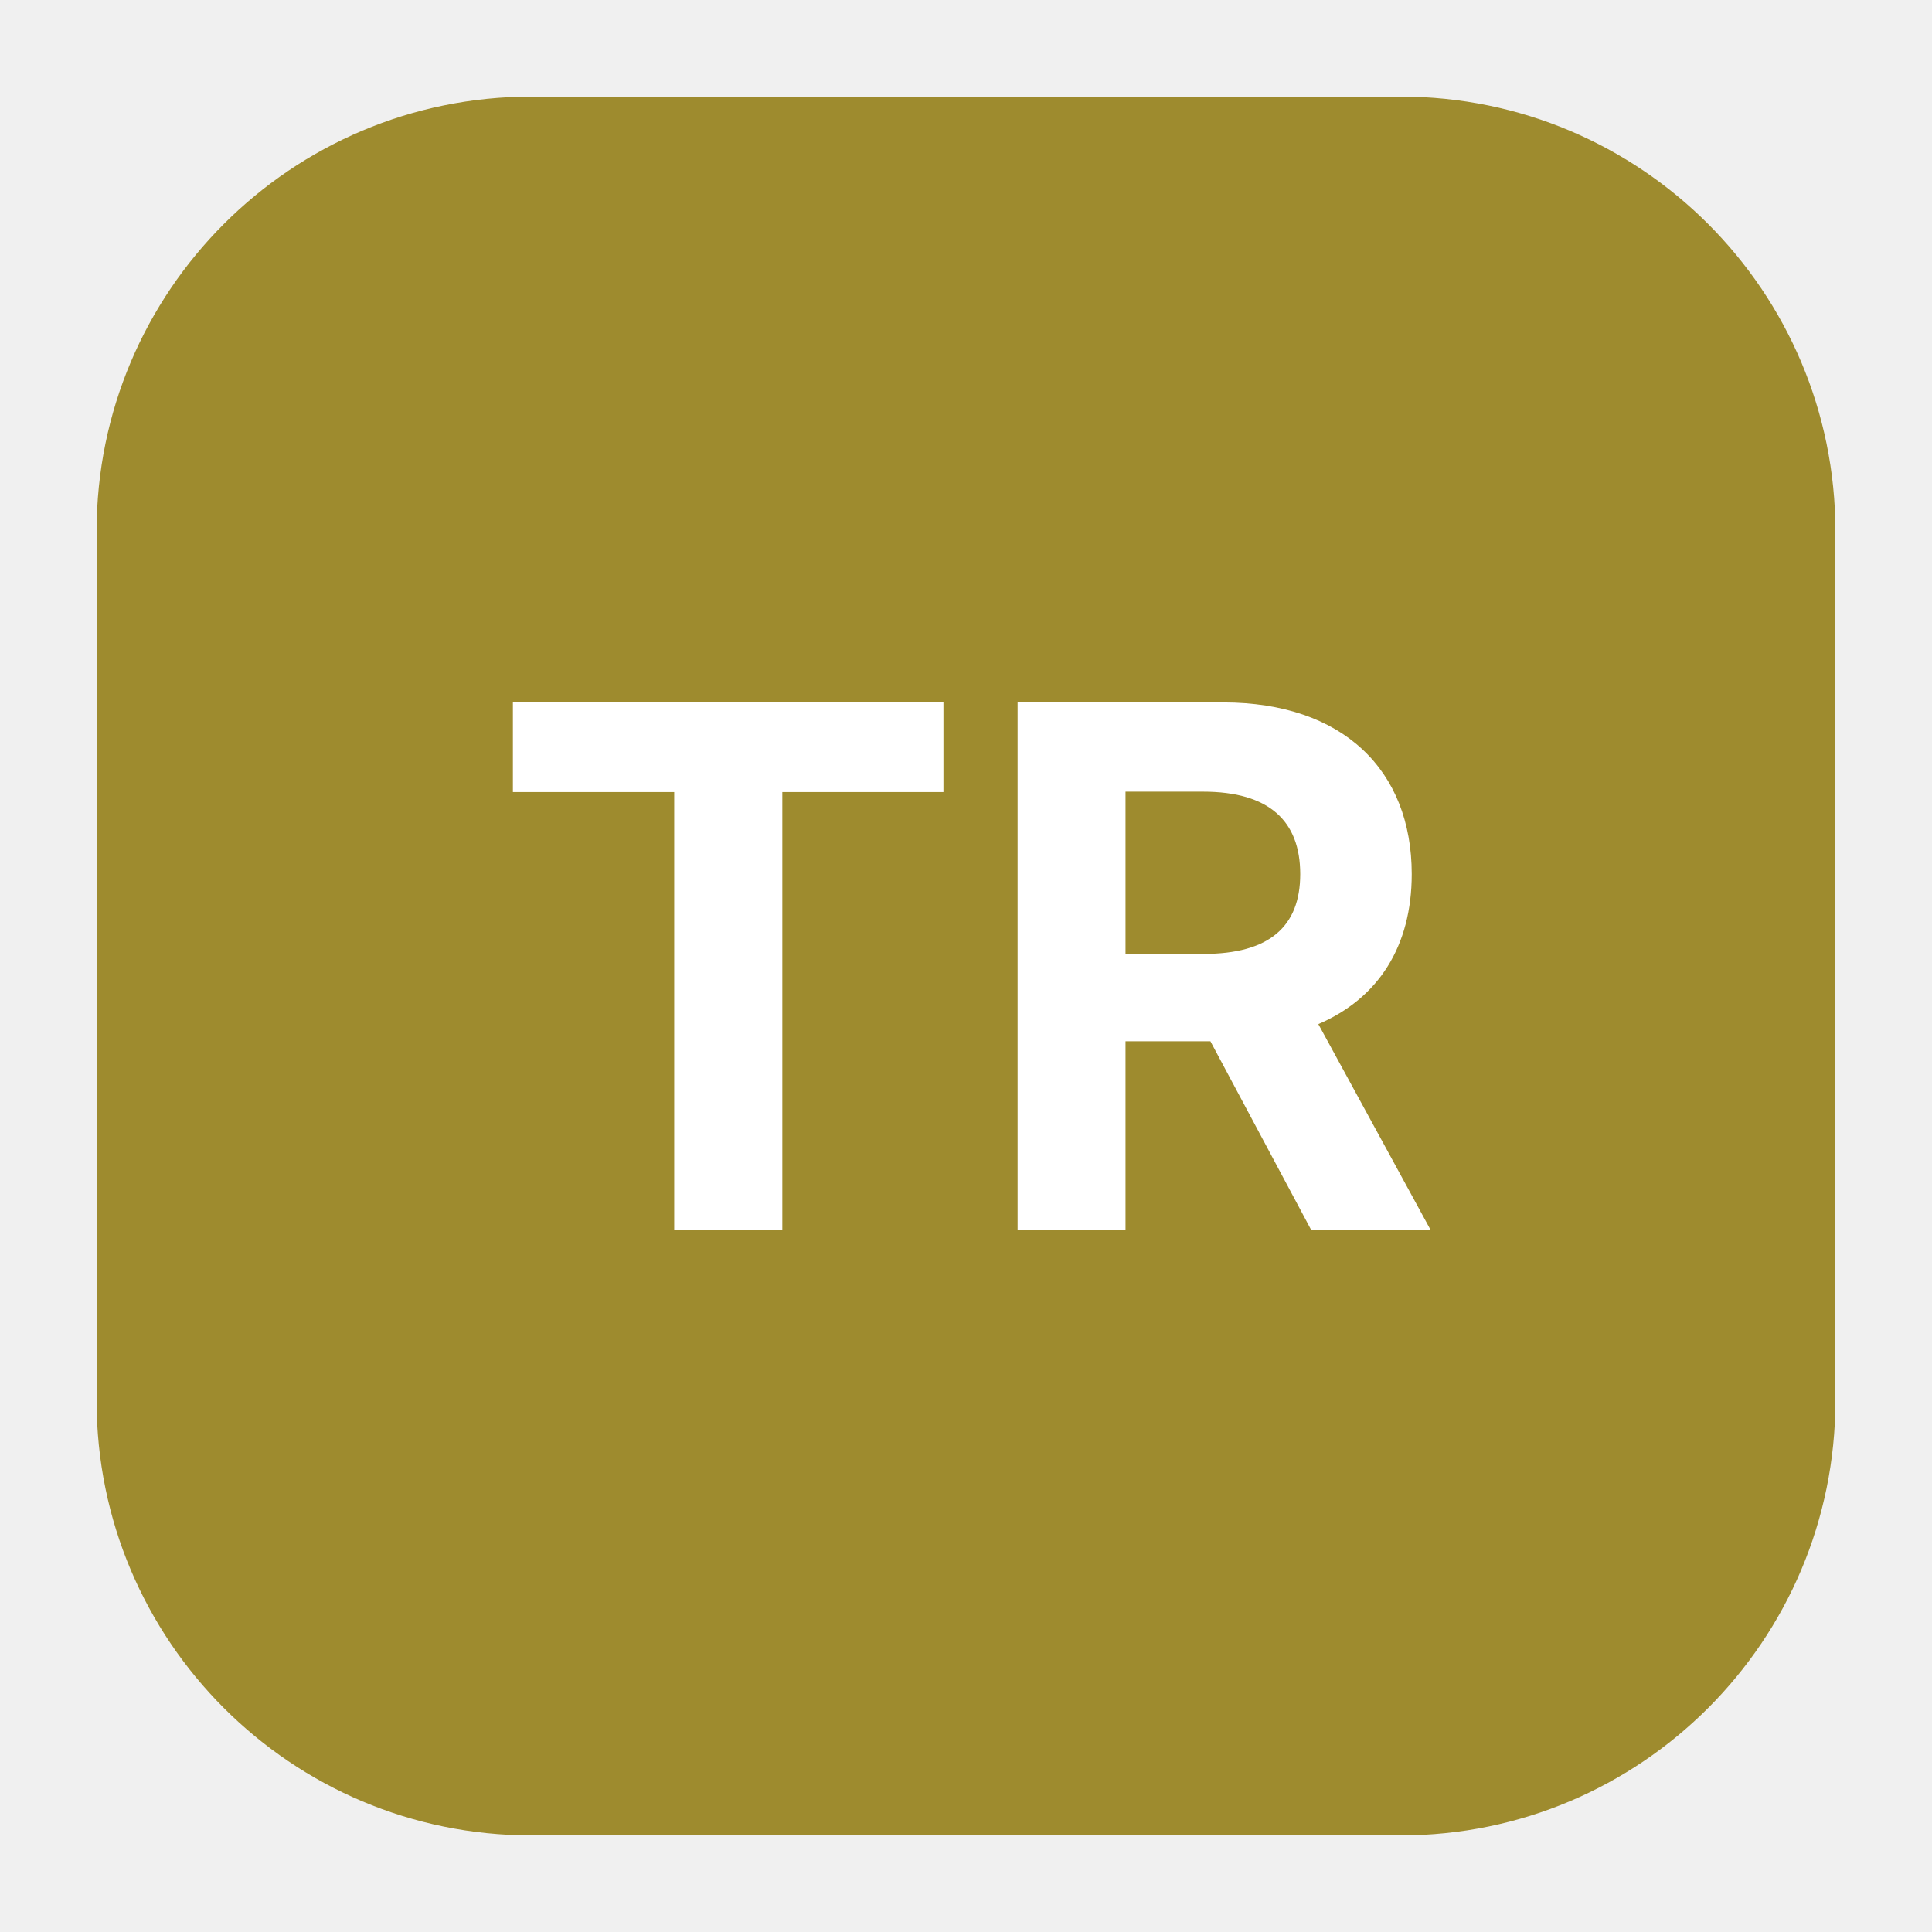
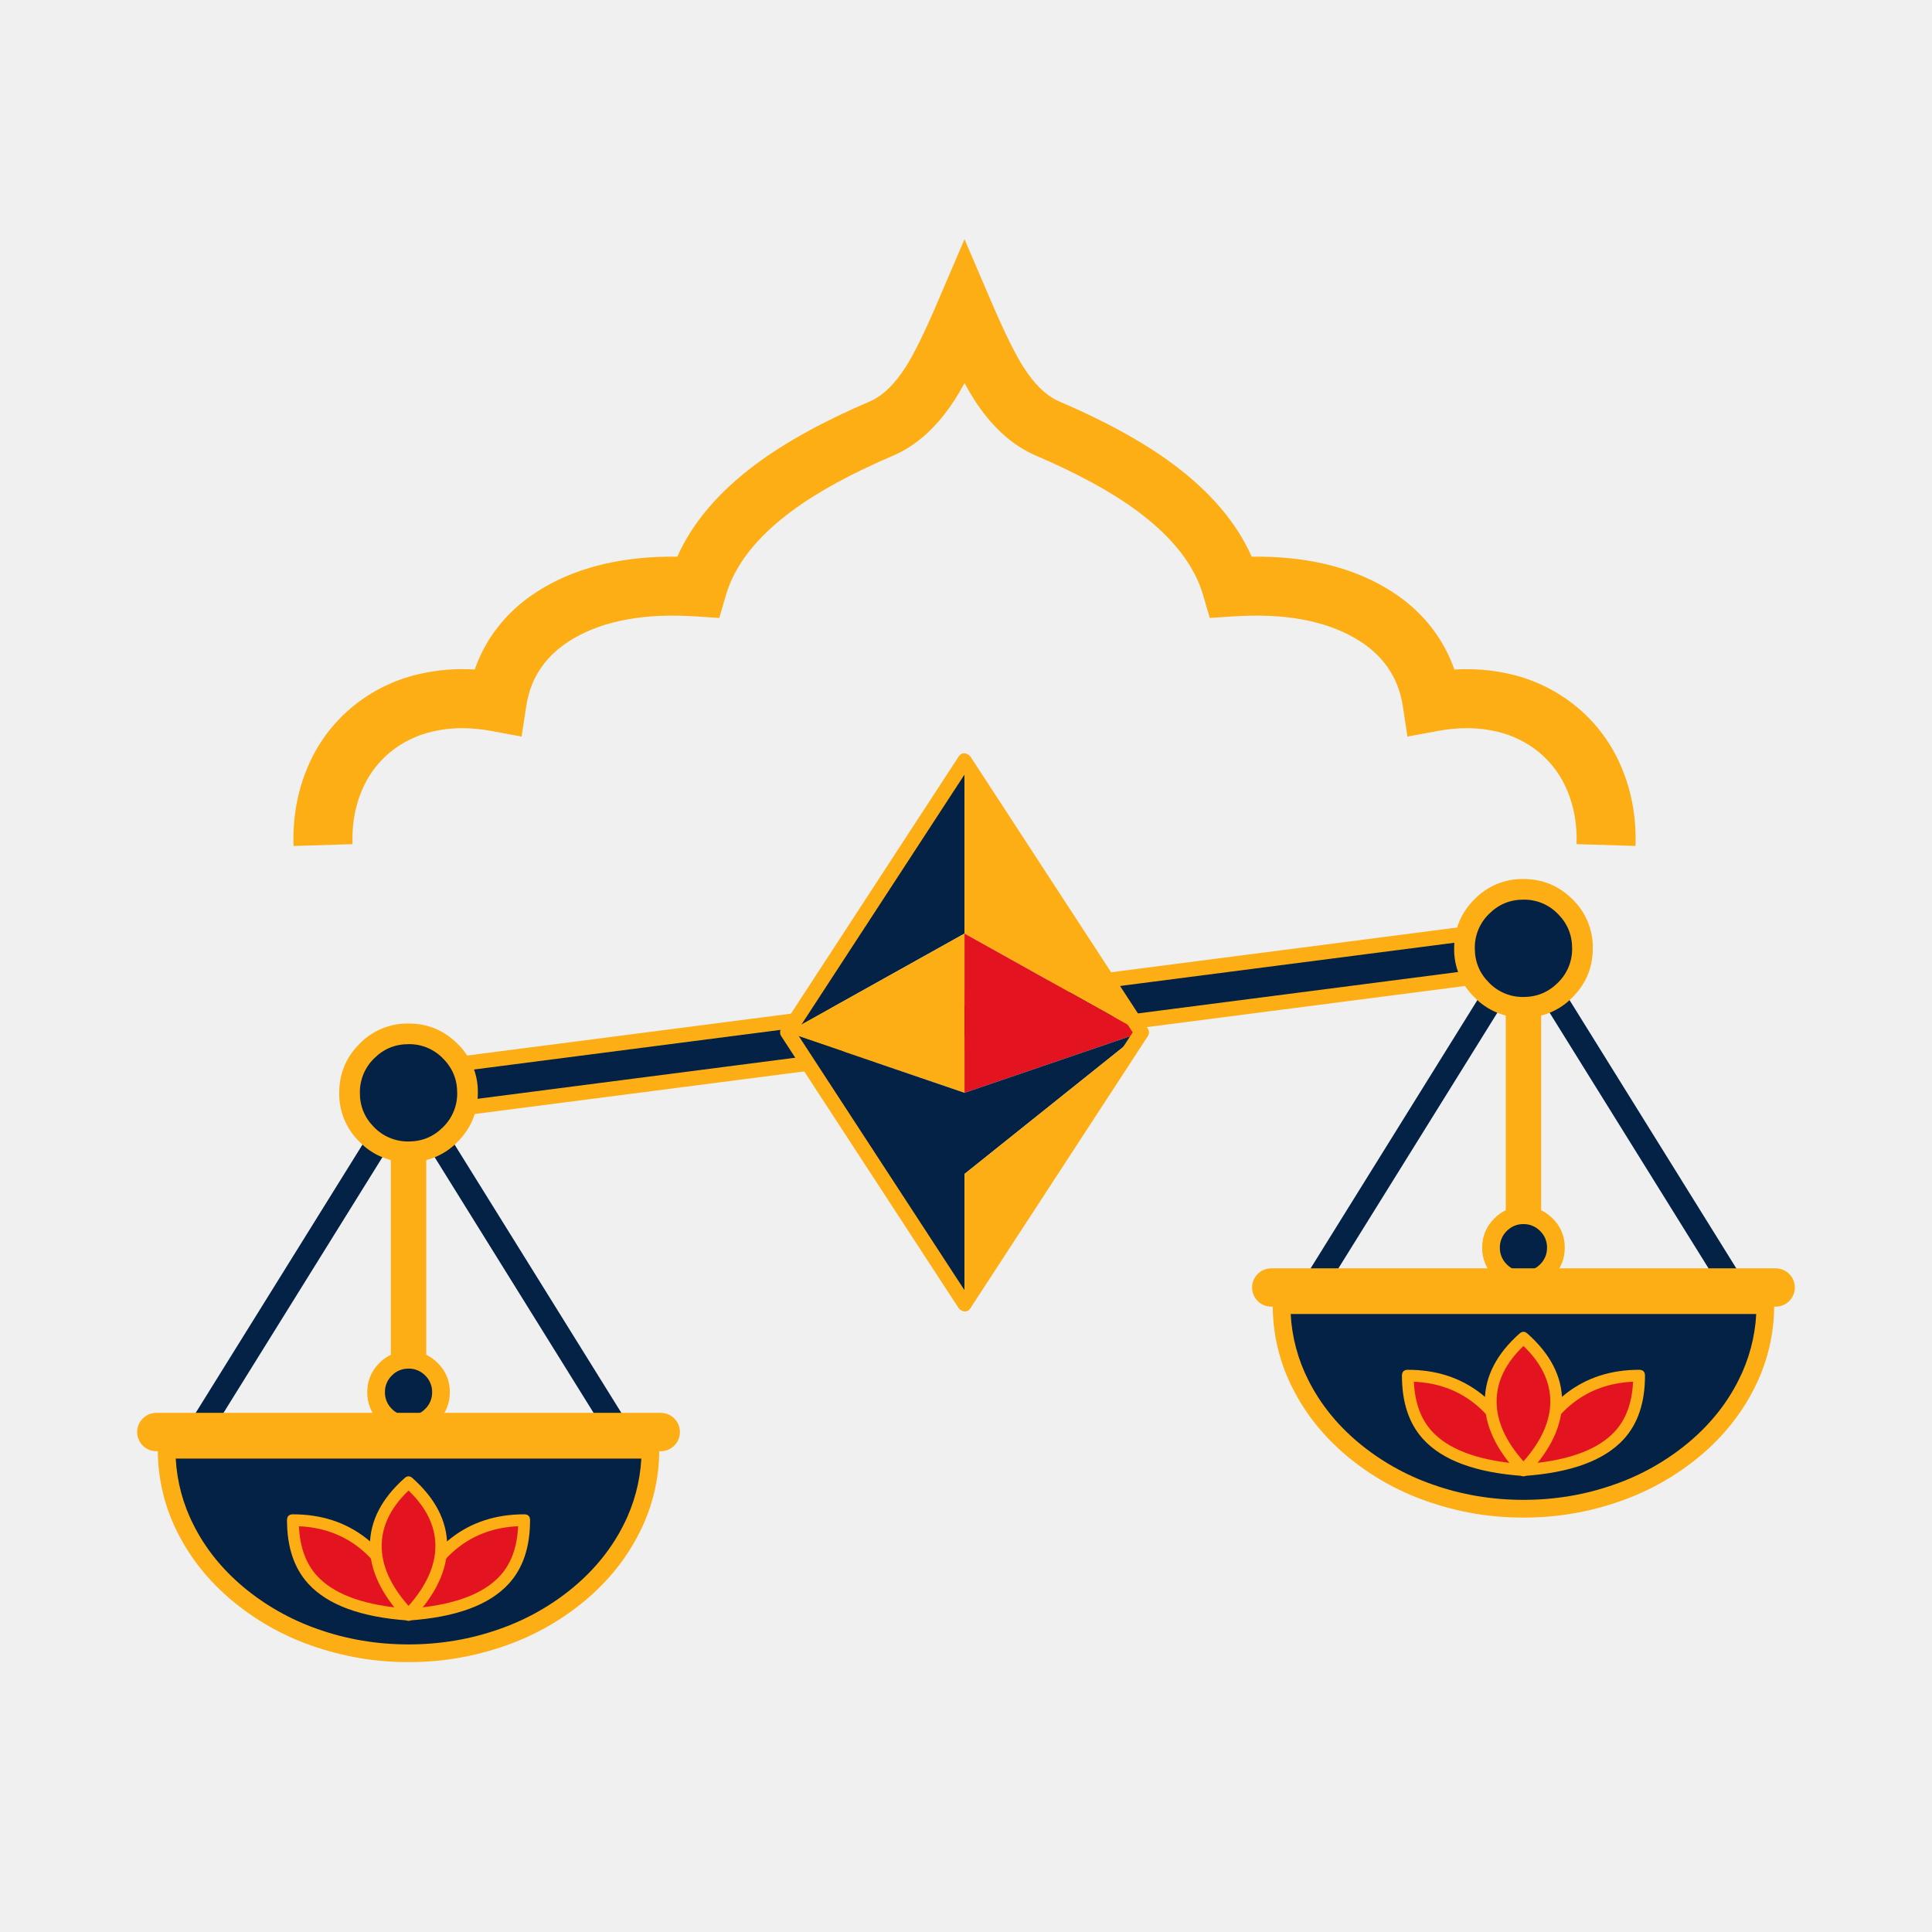
- <svg xmlns="http://www.w3.org/2000/svg" viewBox="0 0 160 160" width="160" height="160" role="img" aria-label="token-rights hub logo placeholder">
-   <rect x="8" y="8" width="144" height="144" rx="36" fill="#9E8B2E" />
-   <text x="80" y="80" text-anchor="middle" dominant-baseline="central" font-family="Poppins, Inter, Arial, sans-serif" font-weight="700" font-size="60" fill="#FFFFFF">TR</text>
+ <svg xmlns="http://www.w3.org/2000/svg" width="900" height="900" fill="none" viewBox="0 0 900 900">
+   <path fill="#FDAE14" d="M136.73 394.09q-.6-19.53 6.38-36.23a73 73 0 0 1 20.47-28.1A75 75 0 0 1 195.24 314a89 89 0 0 1 25.9-2.1 68 68 0 0 1 8.74-17.02q9.15-12.99 24-21.51 25.22-14.49 61.65-14.06 10.46-23.57 36.51-43 20.8-15.53 53.9-29.63 8.36-3.95 15.77-15.42 5.88-9.12 14.97-30.34l12.63-29.47 12.63 29.47q9.1 21.22 14.98 30.34 7.4 11.48 15.77 15.42 33.08 14.1 53.9 29.62 26.04 19.44 36.5 43.01 36.44-.43 61.65 14.06 14.85 8.52 24 21.5a68 68 0 0 1 8.75 17.03q13.45-.82 25.9 2.1a75 75 0 0 1 31.66 15.75 73 73 0 0 1 20.46 28.1q6.99 16.69 6.38 36.23l-27.46-.85q.41-13.57-4.27-24.78a46 46 0 0 0-12.85-17.71 48 48 0 0 0-20.21-9.98q-12.7-2.99-27.5-.23l-13.97 2.59-2.12-14.05q-3.14-20.78-22.46-31.87-21.51-12.37-56.49-10.06l-11.01.72-3.08-10.6q-6.07-20.84-30.32-38.93-18.23-13.6-48.43-26.45l-.2-.08-.18-.1q-15.72-7.24-27.52-25.55-2.12-3.3-4.5-7.69-2.4 4.4-4.52 7.7-11.8 18.3-27.51 25.55l-.2.09-.18.08q-30.2 12.84-48.43 26.45-24.26 18.09-30.32 38.94l-3.09 10.6-11-.73q-35-2.3-56.5 10.06-19.32 11.1-22.45 31.87L243 343.13l-13.98-2.6q-14.8-2.75-27.5.24a48 48 0 0 0-20.2 9.98 46 46 0 0 0-12.85 17.7q-4.7 11.21-4.27 24.8zm51.82 101.37 520.75-67.33q5.64-.73 10.15 2.74 4.5 3.48 5.24 9.12.73 5.65-2.75 10.16t-9.12 5.23l-520.75 67.33q-5.64.73-10.15-2.75-4.5-3.46-5.23-9.12-.75-5.64 2.74-10.15 3.48-4.5 9.12-5.23" />
+   <path fill="#032246" d="m189.43 502.27 520.75-67.33 1.76 13.63L191.2 515.9z" />
+   <path fill="#032246" d="m194.98 511.98-94.8 152.52q-2.9 4.67-7.57 1.77-2.34-1.46-2.78-3.35t1-4.22l94.82-152.52q2.9-4.67 7.56-1.76 2.34 1.44 2.78 3.34.45 1.9-1 4.22" />
+   <path fill="#032246" d="m194.98 506.18 94.8 152.52q1.46 2.33 1.02 4.22-.45 1.9-2.78 3.35-4.66 2.9-7.57-1.77l-94.8-152.52q-1.45-2.33-1.01-4.22.44-1.9 2.77-3.34 4.67-2.9 7.57 1.76" />
+   <path fill="#FDAE14" d="M198.56 520.76v116.8h-16.5v-116.8z" />
+   <path fill="#032246" d="M205.43 648.54a15.12 15.12 0 1 1-30.24 0 15.12 15.12 0 0 1 30.24 0" />
+   <path fill="#FDAE14" d="M209.55 648.54q0 7.98-5.64 13.6a18.5 18.5 0 0 1-13.6 5.64q-7.96 0-13.6-5.63a18.5 18.5 0 0 1-5.63-13.6q0-7.98 5.63-13.6a18.5 18.5 0 0 1 13.6-5.64q7.97 0 13.6 5.63a18.5 18.5 0 0 1 5.64 13.6m-8.25 0a10.6 10.6 0 0 0-3.22-7.77 10.6 10.6 0 0 0-7.77-3.22 10.6 10.6 0 0 0-7.77 3.22 10.6 10.6 0 0 0-3.22 7.77 10.6 10.6 0 0 0 3.22 7.78 10.6 10.6 0 0 0 7.77 3.22 10.6 10.6 0 0 0 7.78-3.22 10.6 10.6 0 0 0 3.21-7.78" />
+   <path fill="#032246" d="M77.64 675.34h225.34c0 25.14-11.87 49.26-33 67.04s-49.79 27.76-79.67 27.76-58.54-9.98-79.67-27.76-33-41.9-33-67.04" />
+   <path fill="#FDAE14" d="M77.64 671.22h225.34q4.12 0 4.12 4.12a85 85 0 0 1-9.29 38.75q-8.93 17.77-25.17 31.44a119 119 0 0 1-37.09 21.05 134 134 0 0 1-45.24 7.69 134 134 0 0 1-45.24-7.7A119 119 0 0 1 108 745.54q-16.25-13.67-25.2-31.44a85 85 0 0 1-9.29-38.75q0-2.06 1.03-3.1 1.03-1.02 3.1-1.02m4.23 8.24a77 77 0 0 0 8.31 30.93q8.17 16.26 23.12 28.83a111 111 0 0 0 34.54 19.6q20.25 7.2 42.47 7.2t42.48-7.2a111 111 0 0 0 34.54-19.6q14.94-12.58 23.11-28.83a77 77 0 0 0 8.31-30.93z" />
+   <path fill="#FDAE14" d="M72.83 658.16H307.8a8.93 8.93 0 0 1 0 17.87H72.83a8.93 8.93 0 0 1 0-17.87" />
+   <path fill="#E41320" d="M190.31 752.15c-47.26-3.3-53.86-25.29-53.86-43.97 24.18 0 43.97 13.19 53.86 43.97" />
+   <path fill="#FDAE14" d="M190.12 754.89q-32.92-2.3-46.49-17.1-9.93-10.84-9.93-29.61 0-2.75 2.75-2.75 19.78 0 33.98 11.02 15.04 11.68 22.5 34.85.42 1.32-.03 2.18t-1.75 1.28q-.5.16-1.03.13m-3.78-5.84q-6.86-18.6-19.28-28.26-11.7-9.08-27.8-9.8.67 14.63 8.42 23.09 11.25 12.27 38.66 14.97" />
+   <path fill="#E41320" d="M190.31 752.15c47.27-3.3 53.86-25.29 53.86-43.97-24.18 0-43.96 13.19-53.86 43.97" />
+   <path fill="#FDAE14" d="M190.5 754.89q-.53.03-1.03-.13-1.3-.41-1.75-1.28t-.02-2.18q7.44-23.16 22.5-34.85 14.2-11.02 33.97-11.02 2.76 0 2.75 2.75 0 18.78-9.93 29.6-13.56 14.82-46.49 17.1m3.78-5.84q27.41-2.7 38.66-14.97 7.76-8.46 8.42-23.1-16.09.74-27.8 9.81-12.41 9.64-19.28 28.26" />
+   <path fill="#E41320" d="M190.31 752.15c-20.88-21.99-19.78-43.97 0-61.56 19.79 17.59 20.89 39.57 0 61.56" />
+   <path fill="#FDAE14" d="M188.32 754.04q-16.23-17.1-16-34.36.21-16.97 16.17-31.14 1.82-1.64 3.65 0 15.94 14.18 16.17 31.14.23 17.27-16 34.36-1.9 2-3.9.1zm2-5.96q12.68-14.35 12.5-28.32-.19-13.58-12.5-25.43-12.34 11.85-12.51 25.43-.19 13.97 12.5 28.32" />
+   <path fill="#032246" d="M217.8 509.08a27.48 27.48 0 1 1-54.97 0 27.48 27.48 0 0 1 54.96 0" />
+   <path fill="#FDAE14" d="M222.6 509.08q0 13.38-9.45 22.83a31 31 0 0 1-22.84 9.46 31 31 0 0 1-22.83-9.46 31 31 0 0 1-9.46-22.83q0-13.37 9.46-22.83a31 31 0 0 1 22.83-9.46q13.38 0 22.84 9.46a31 31 0 0 1 9.45 22.83m-9.62 0q.01-9.39-6.64-16.03a21.8 21.8 0 0 0-16.03-6.64q-9.39 0-16.03 6.64a22 22 0 0 0-6.64 16.03q0 9.39 6.64 16.03a22 22 0 0 0 16.03 6.64q9.39 0 16.03-6.64a21.8 21.8 0 0 0 6.64-16.03" />
+   <path fill="#032246" d="m714.36 444.66-94.81 152.51q-2.9 4.67-7.57 1.77-2.34-1.45-2.77-3.34t1-4.23l94.81-152.51q2.9-4.67 7.57-1.77 2.34 1.45 2.77 3.34.45 1.89-1 4.23" />
+   <path fill="#032246" d="m714.36 438.86 94.8 152.51q1.45 2.34 1.01 4.23-.45 1.89-2.77 3.34-4.68 2.9-7.57-1.77l-94.8-152.51q-1.46-2.34-1.02-4.23.45-1.89 2.78-3.34 4.65-2.91 7.57 1.77" />
+   <path fill="#FDAE14" d="M717.93 453.44v116.79h-16.48v-116.8z" />
+   <path fill="#032246" d="M724.8 581.22a15.12 15.12 0 1 1-30.23 0 15.12 15.12 0 0 1 30.23 0" />
+   <path fill="#FDAE14" d="M728.93 581.22q0 7.97-5.64 13.6a18.5 18.5 0 0 1-13.6 5.63q-7.97 0-13.6-5.63a18.5 18.5 0 0 1-5.64-13.6q0-7.97 5.64-13.6a18.5 18.5 0 0 1 13.6-5.64q7.96 0 13.6 5.64a18.5 18.5 0 0 1 5.63 13.6m-8.25 0a10.6 10.6 0 0 0-3.22-7.77 10.6 10.6 0 0 0-7.77-3.22 10.6 10.6 0 0 0-7.77 3.22 10.6 10.6 0 0 0-3.22 7.77 10.6 10.6 0 0 0 3.22 7.77 10.6 10.6 0 0 0 7.77 3.22q4.55 0 7.77-3.22a10.6 10.6 0 0 0 3.22-7.77" />
+   <path fill="#032246" d="M597.02 608.01h225.34c0 52.36-50.45 94.8-112.67 94.8s-112.67-42.44-112.67-94.8" />
+   <path fill="#FDAE14" d="M597.02 603.89h225.34q4.12 0 4.12 4.12a85 85 0 0 1-9.3 38.76q-8.93 17.76-25.17 31.44a119 119 0 0 1-37.08 21.04 134 134 0 0 1-45.24 7.7 134 134 0 0 1-45.24-7.7 119 119 0 0 1-37.08-21.04q-16.24-13.68-25.18-31.44a85 85 0 0 1-9.3-38.76q0-2.06 1.04-3.09 1.03-1.03 3.09-1.03m4.23 8.24a77 77 0 0 0 8.3 30.93q8.18 16.26 23.13 28.84a111 111 0 0 0 34.54 19.59q20.25 7.2 42.47 7.2 22.2 0 42.47-7.2a111 111 0 0 0 34.54-19.6q14.95-12.57 23.12-28.83a77 77 0 0 0 8.3-30.93z" />
+   <path fill="#FDAE14" d="M592.21 590.84h234.96a8.93 8.93 0 0 1 0 17.86H592.2a8.93 8.93 0 0 1 0-17.86" />
+   <path fill="#E41320" d="M709.69 684.82c-47.27-3.3-53.86-25.28-53.86-43.97 24.18 0 43.97 13.2 53.86 43.97" />
+   <path fill="#FDAE14" d="M709.5 687.56q-32.93-2.3-46.5-17.1-9.92-10.83-9.92-29.6 0-2.76 2.75-2.76 19.77 0 33.97 11.02 15.06 11.7 22.5 34.86.42 1.31-.02 2.17-.45.87-1.75 1.28-.5.17-1.03.13m-3.78-5.83q-6.86-18.61-19.29-28.27-11.7-9.08-27.8-9.8.67 14.63 8.43 23.09 11.25 12.27 38.66 14.98" />
+   <path fill="#E41320" d="M709.69 684.82c47.27-3.3 53.86-25.28 53.86-43.97-24.18 0-43.97 13.2-53.86 43.97" />
+   <path fill="#FDAE14" d="M709.88 687.56q-.53.04-1.03-.12-1.31-.43-1.75-1.29t-.03-2.17q7.46-23.18 22.5-34.86 14.2-11.01 33.98-11.02 2.75 0 2.75 2.75 0 18.79-9.93 29.61-13.56 14.8-46.49 17.1m3.78-5.83q27.4-2.7 38.66-14.98 7.75-8.46 8.42-23.09-16.1.72-27.8 9.8-12.42 9.66-19.28 28.27" />
+   <path fill="#E41320" d="M709.69 684.82c-20.89-21.99-19.79-43.97 0-61.56 19.79 17.6 20.88 39.58 0 61.56" />
+   <path fill="#FDAE14" d="M707.7 686.71q-16.24-17.09-16.01-34.35.23-16.98 16.17-31.15 1.83-1.62 3.65 0 15.96 14.17 16.18 31.15.22 17.26-16 34.35-1.9 2-3.9.1zm1.99-5.96q12.68-14.34 12.5-28.32-.18-13.57-12.5-25.43-12.33 11.85-12.5 25.43-.2 13.98 12.5 28.32" />
+   <path fill="#032246" d="M737.17 441.76a27.48 27.48 0 1 1-54.96 0 27.48 27.48 0 0 1 54.96 0" />
+   <path fill="#FDAE14" d="M741.98 441.76q0 13.37-9.46 22.83a31 31 0 0 1-22.83 9.46 31 31 0 0 1-22.83-9.46 31 31 0 0 1-9.46-22.83q0-13.38 9.46-22.84a31 31 0 0 1 22.83-9.45q13.36 0 22.83 9.45a31 31 0 0 1 9.46 22.84m-9.62 0q0-9.39-6.64-16.03a21.8 21.8 0 0 0-16.03-6.65q-9.39 0-16.03 6.65a21.8 21.8 0 0 0-6.64 16.03q0 9.39 6.64 16.03a21.8 21.8 0 0 0 16.03 6.64q9.39 0 16.03-6.64a21.8 21.8 0 0 0 6.64-16.03" />
+   <path fill="#032246" d="m449.31 354.5-82.44 126.42 82.44-46.03z" />
+   <path fill="#FDAE14" d="m449.31 354.5 82.44 126.42-82.44-46.03zm-82.44 126.42 82.44-46.03v74.2z" />
+   <path fill="#E41320" d="m449.31 434.89 82.44 46.03-82.44 28.16z" />
+   <path fill="#032246" d="m366.87 480.92 82.44 28.16v98.25zm164.88 0-82.44 28.16v37.79z" />
+   <path fill="#FDAE14" d="m531.75 480.92-82.44 65.95v60.46z" />
+   <path fill="#FDAE14" d="m452.19 352.63 82.44 126.41q1.23 1.88 0 3.75L452.2 609.2q-1.88 2.88-4.75 1a3.4 3.4 0 0 1-1-1L364 482.8a3.2 3.2 0 0 1 0-3.76l82.44-126.4q.93-1.45 2.12-1.7 1.2-.26 2.63.69.6.4 1 1m-2.88 8.17-78.34 120.12 78.34 120.12 78.34-120.12z" />
</svg>
